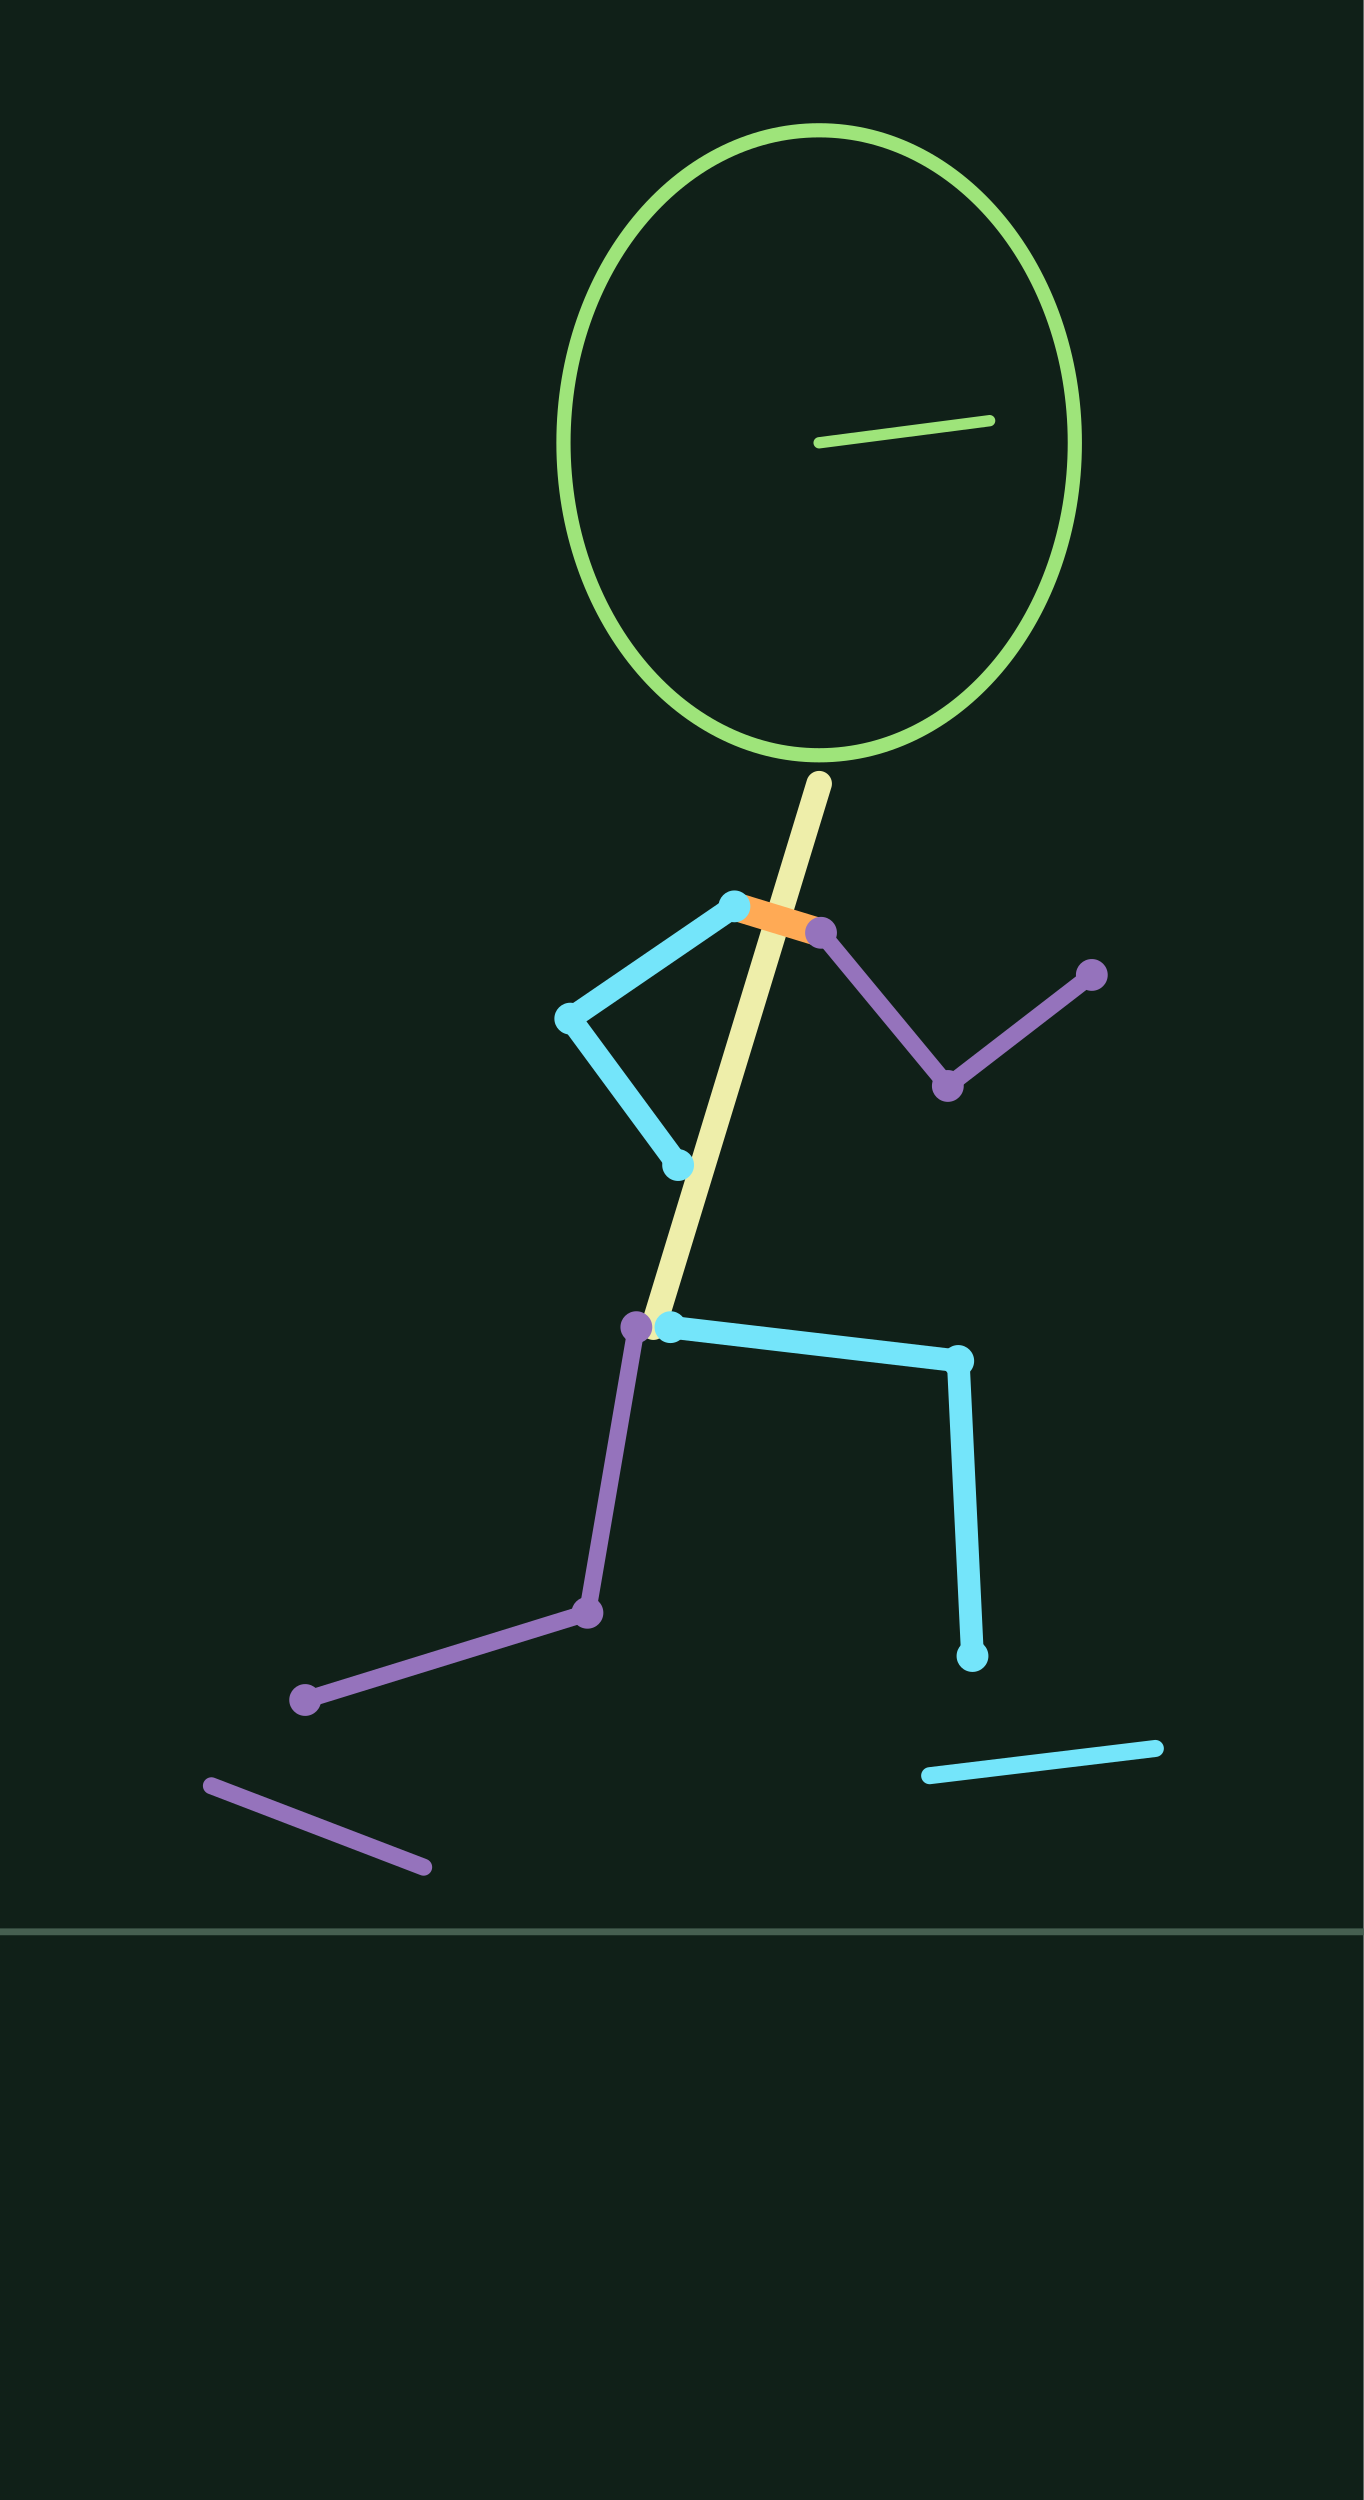
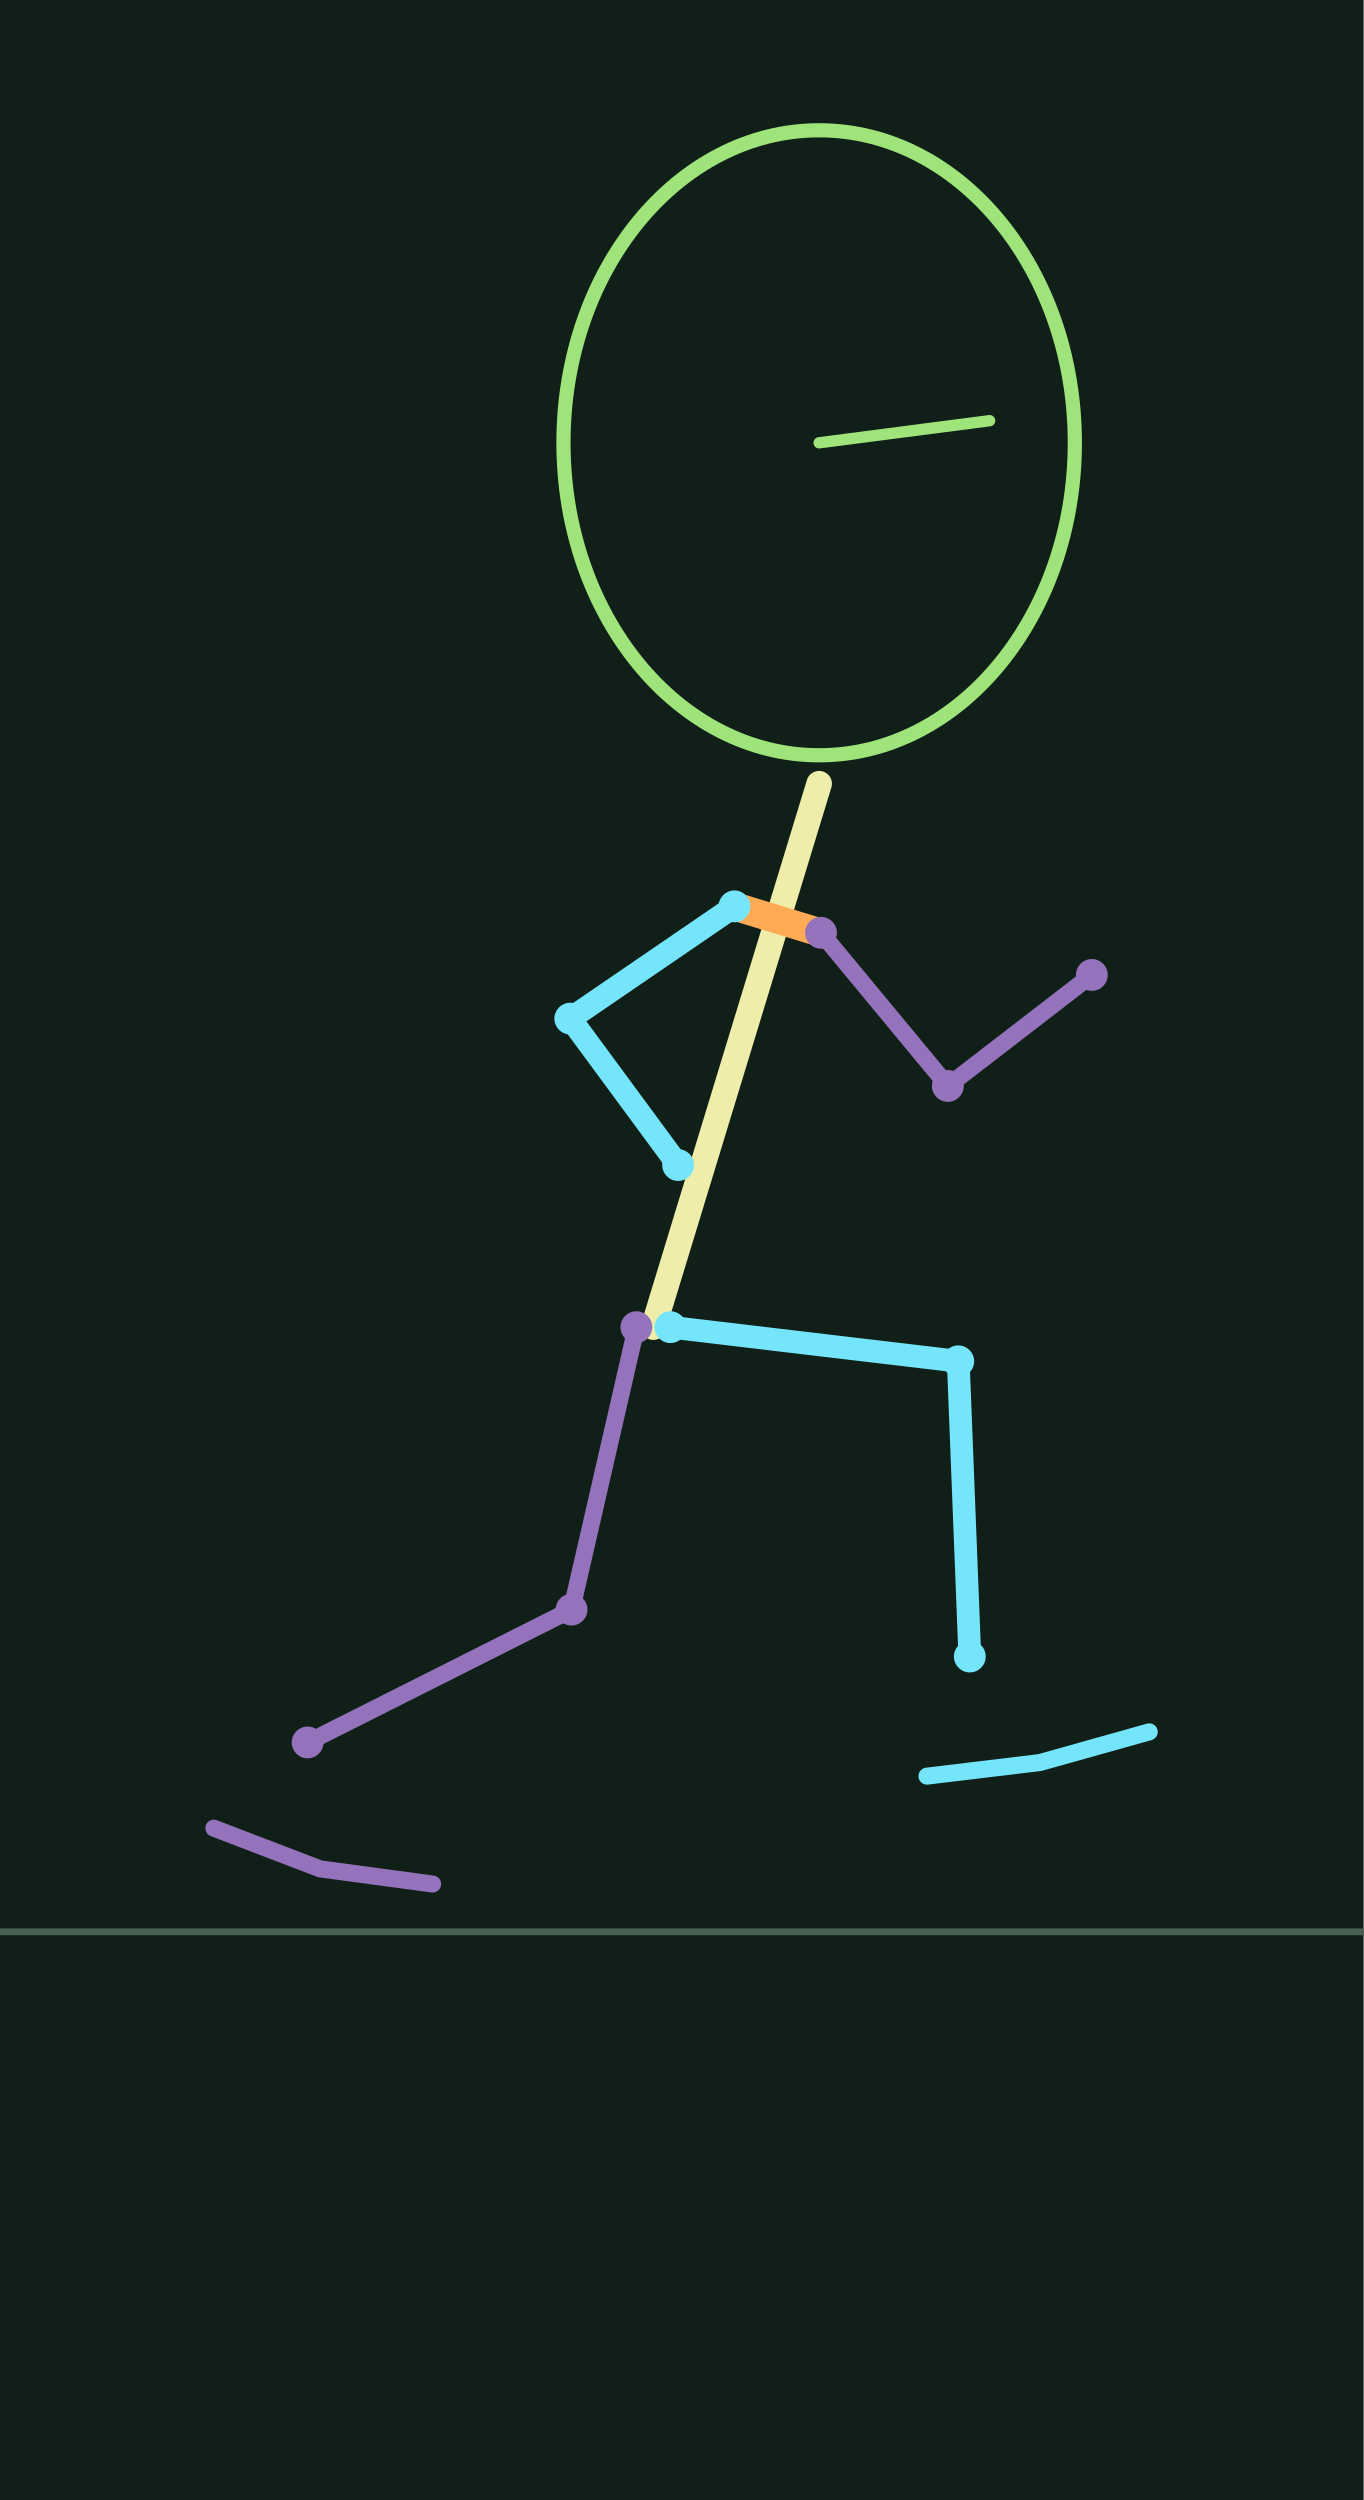
<svg xmlns="http://www.w3.org/2000/svg" width="240" height="440" viewBox="0 0 24 44">
  <rect width="100%" height="100%" fill="#102018" />
  <path d="M0 34H24" stroke="#465f50" stroke-width=".12" />
-   <polyline points="11.200,23.358 10.339,28.385 5.371,29.920" fill="none" stroke="#9573bc" stroke-width="0.3" stroke-linecap="round" stroke-linejoin="round" />
+   <polyline points="11.200,23.358 10.059,28.329 5.414,30.667" fill="none" stroke="#9573bc" stroke-width="0.3" stroke-linecap="round" stroke-linejoin="round" />
  <polyline points="14.450,16.417 16.682,19.113 19.216,17.159" fill="none" stroke="#9573bc" stroke-width="0.3" stroke-linecap="round" stroke-linejoin="round" />
  <polyline points="11.500,23.358 14.417,13.793" fill="none" stroke="#eeeeaa" stroke-width="0.45" stroke-linecap="round" stroke-linejoin="round" />
  <polyline points="12.926,15.952 14.450,16.417" fill="none" stroke="#ffaa55" stroke-width="0.5" stroke-linecap="round" stroke-linejoin="round" />
-   <polyline points="11.800,23.358 16.865,23.953 17.116,29.146" fill="none" stroke="#74e5fa" stroke-width="0.4" stroke-linecap="round" stroke-linejoin="round" />
+   <polyline points="11.800,23.358 16.865,23.959 17.069,29.155" fill="none" stroke="#74e5fa" stroke-width="0.4" stroke-linecap="round" stroke-linejoin="round" />
  <polyline points="12.926,15.952 10.037,17.928 11.935,20.505" fill="none" stroke="#74e5fa" stroke-width="0.4" stroke-linecap="round" stroke-linejoin="round" />
-   <polyline points="16.362,31.252 20.334,30.773" fill="none" stroke="#74e5fa" stroke-width="0.3" stroke-linecap="round" stroke-linejoin="round" />
-   <polyline points="3.721,31.430 7.456,32.862" fill="none" stroke="#9573bc" stroke-width="0.3" stroke-linecap="round" stroke-linejoin="round" />
+   <polyline points="16.315,31.260 18.301,31.021 20.226,30.481" fill="none" stroke="#74e5fa" stroke-width="0.3" stroke-linecap="round" stroke-linejoin="round" />
+   <polyline points="3.764,32.176 5.632,32.892 7.614,33.159" fill="none" stroke="#9573bc" stroke-width="0.3" stroke-linecap="round" stroke-linejoin="round" />
  <circle cx="11.800" cy="23.358" r=".28" fill="#74e5fa" />
-   <circle cx="16.865" cy="23.953" r=".28" fill="#74e5fa" />
-   <circle cx="17.116" cy="29.146" r=".28" fill="#74e5fa" />
+   <circle cx="16.865" cy="23.959" r=".28" fill="#74e5fa" />
+   <circle cx="17.069" cy="29.155" r=".28" fill="#74e5fa" />
  <circle cx="12.926" cy="15.952" r=".28" fill="#74e5fa" />
  <circle cx="10.037" cy="17.928" r=".28" fill="#74e5fa" />
  <circle cx="11.935" cy="20.505" r=".28" fill="#74e5fa" />
  <circle cx="11.200" cy="23.358" r=".28" fill="#9573bc" />
-   <circle cx="10.339" cy="28.385" r=".28" fill="#9573bc" />
-   <circle cx="5.371" cy="29.920" r=".28" fill="#9573bc" />
+   <circle cx="10.059" cy="28.329" r=".28" fill="#9573bc" />
+   <circle cx="5.414" cy="30.667" r=".28" fill="#9573bc" />
  <circle cx="14.450" cy="16.417" r=".28" fill="#9573bc" />
  <circle cx="16.682" cy="19.113" r=".28" fill="#9573bc" />
  <circle cx="19.216" cy="17.159" r=".28" fill="#9573bc" />
  <ellipse cx="14.417" cy="7.793" rx="4.5" ry="5.5" fill="none" stroke="#9ee47a" stroke-width=".25" />
  <polyline points="14.417,7.793 17.417,7.404" fill="none" stroke="#9ee47a" stroke-width="0.2" stroke-linecap="round" stroke-linejoin="round" />
</svg>
